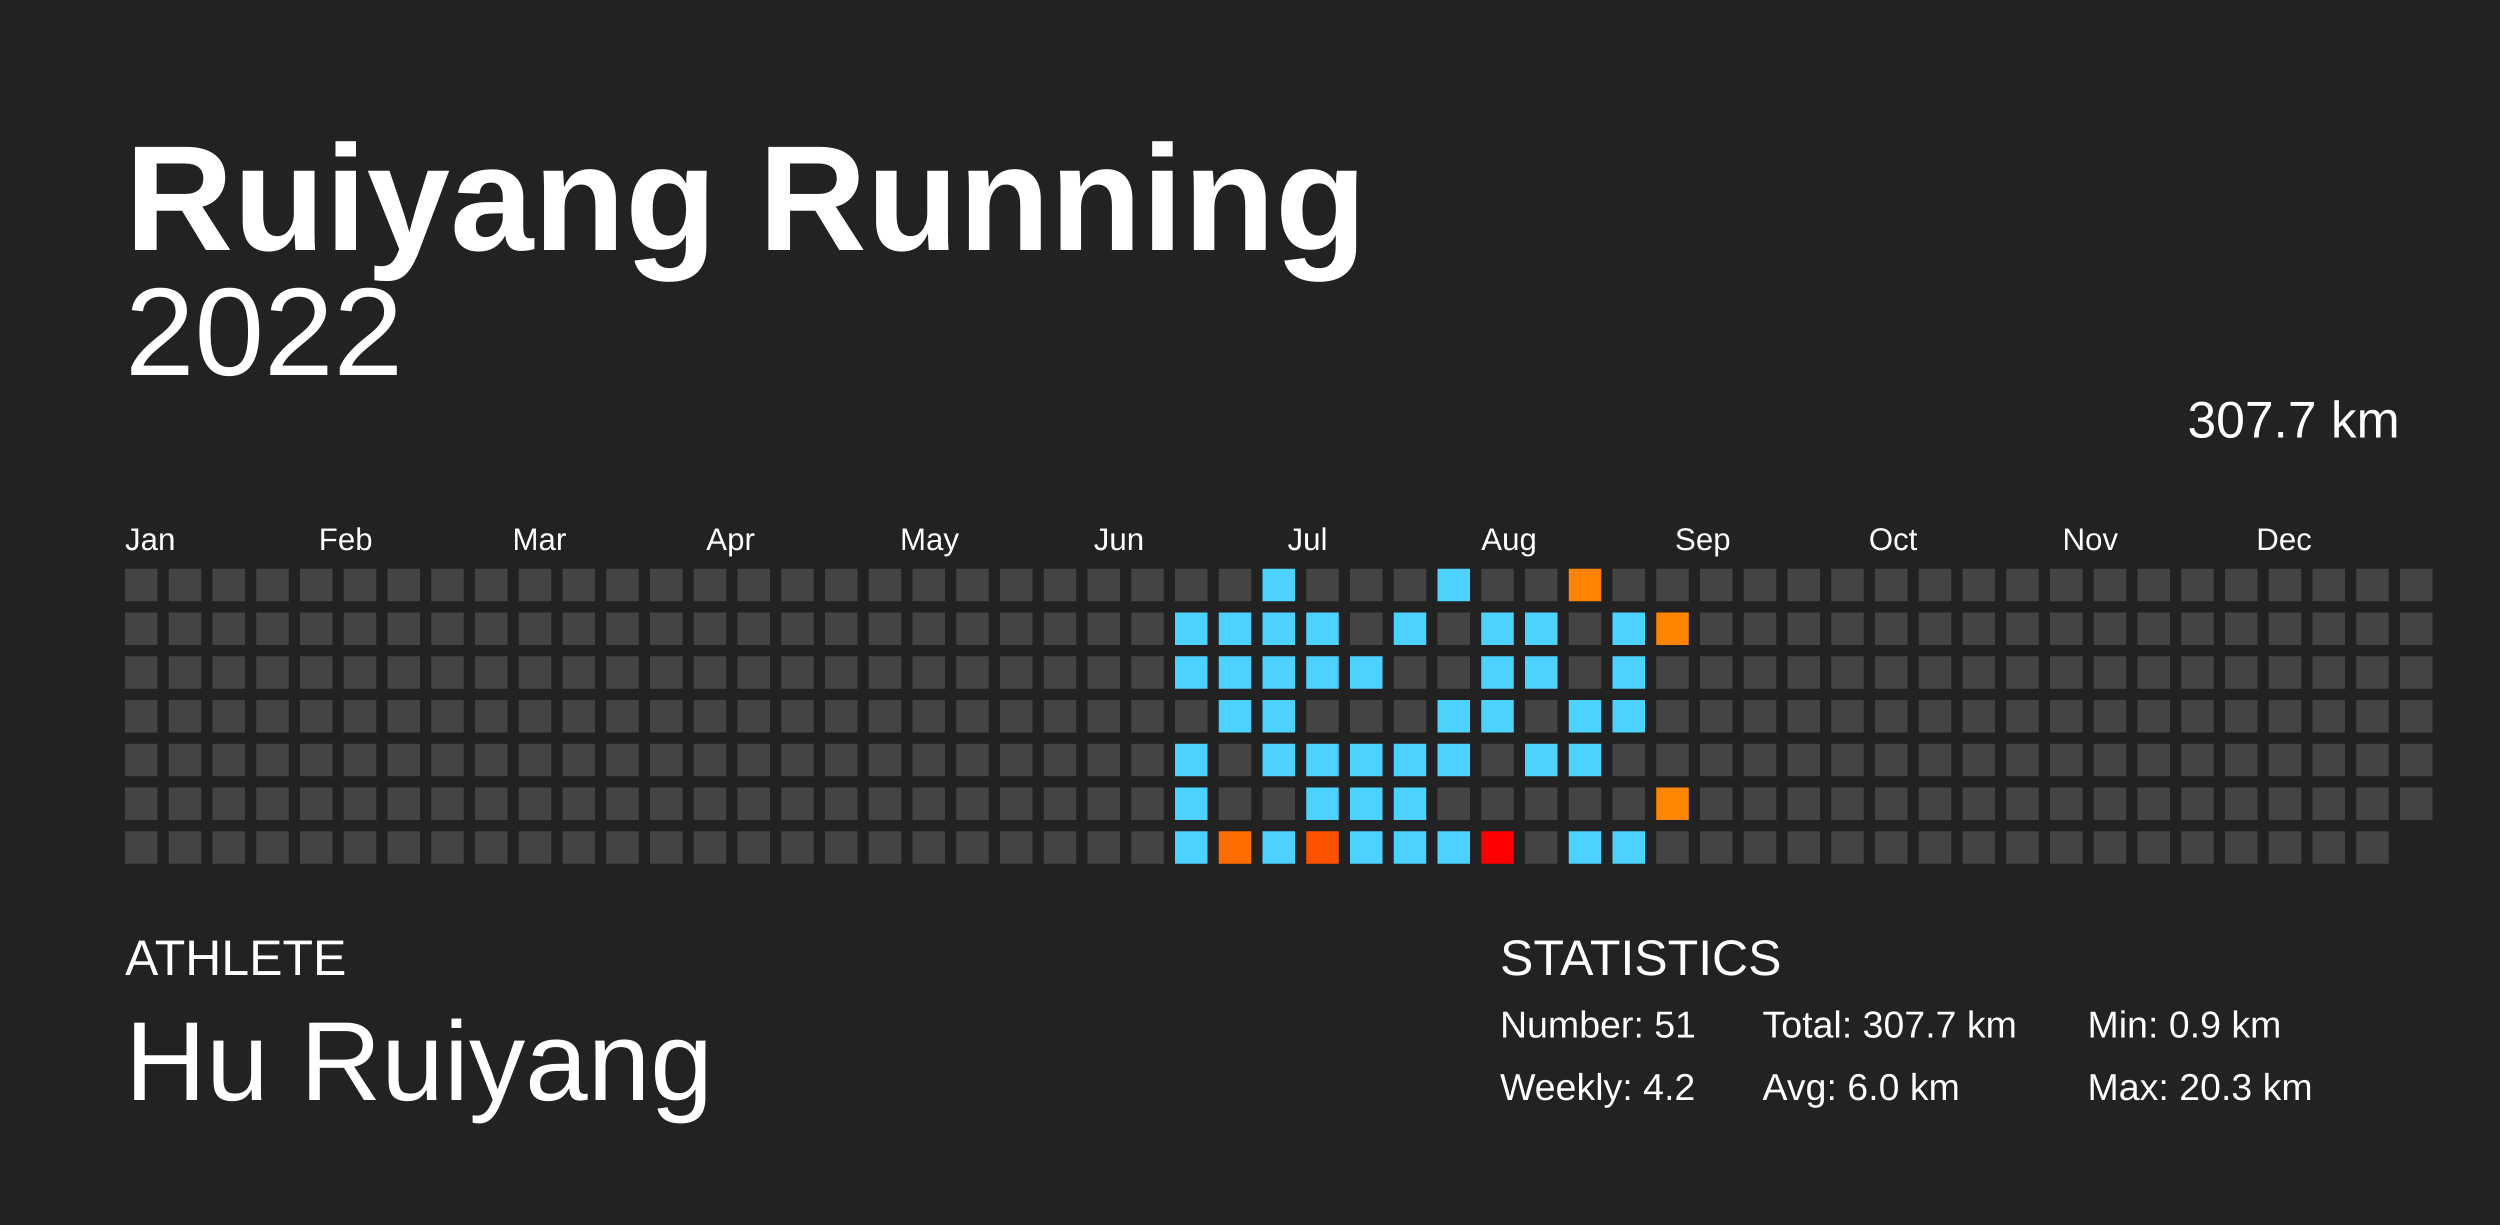
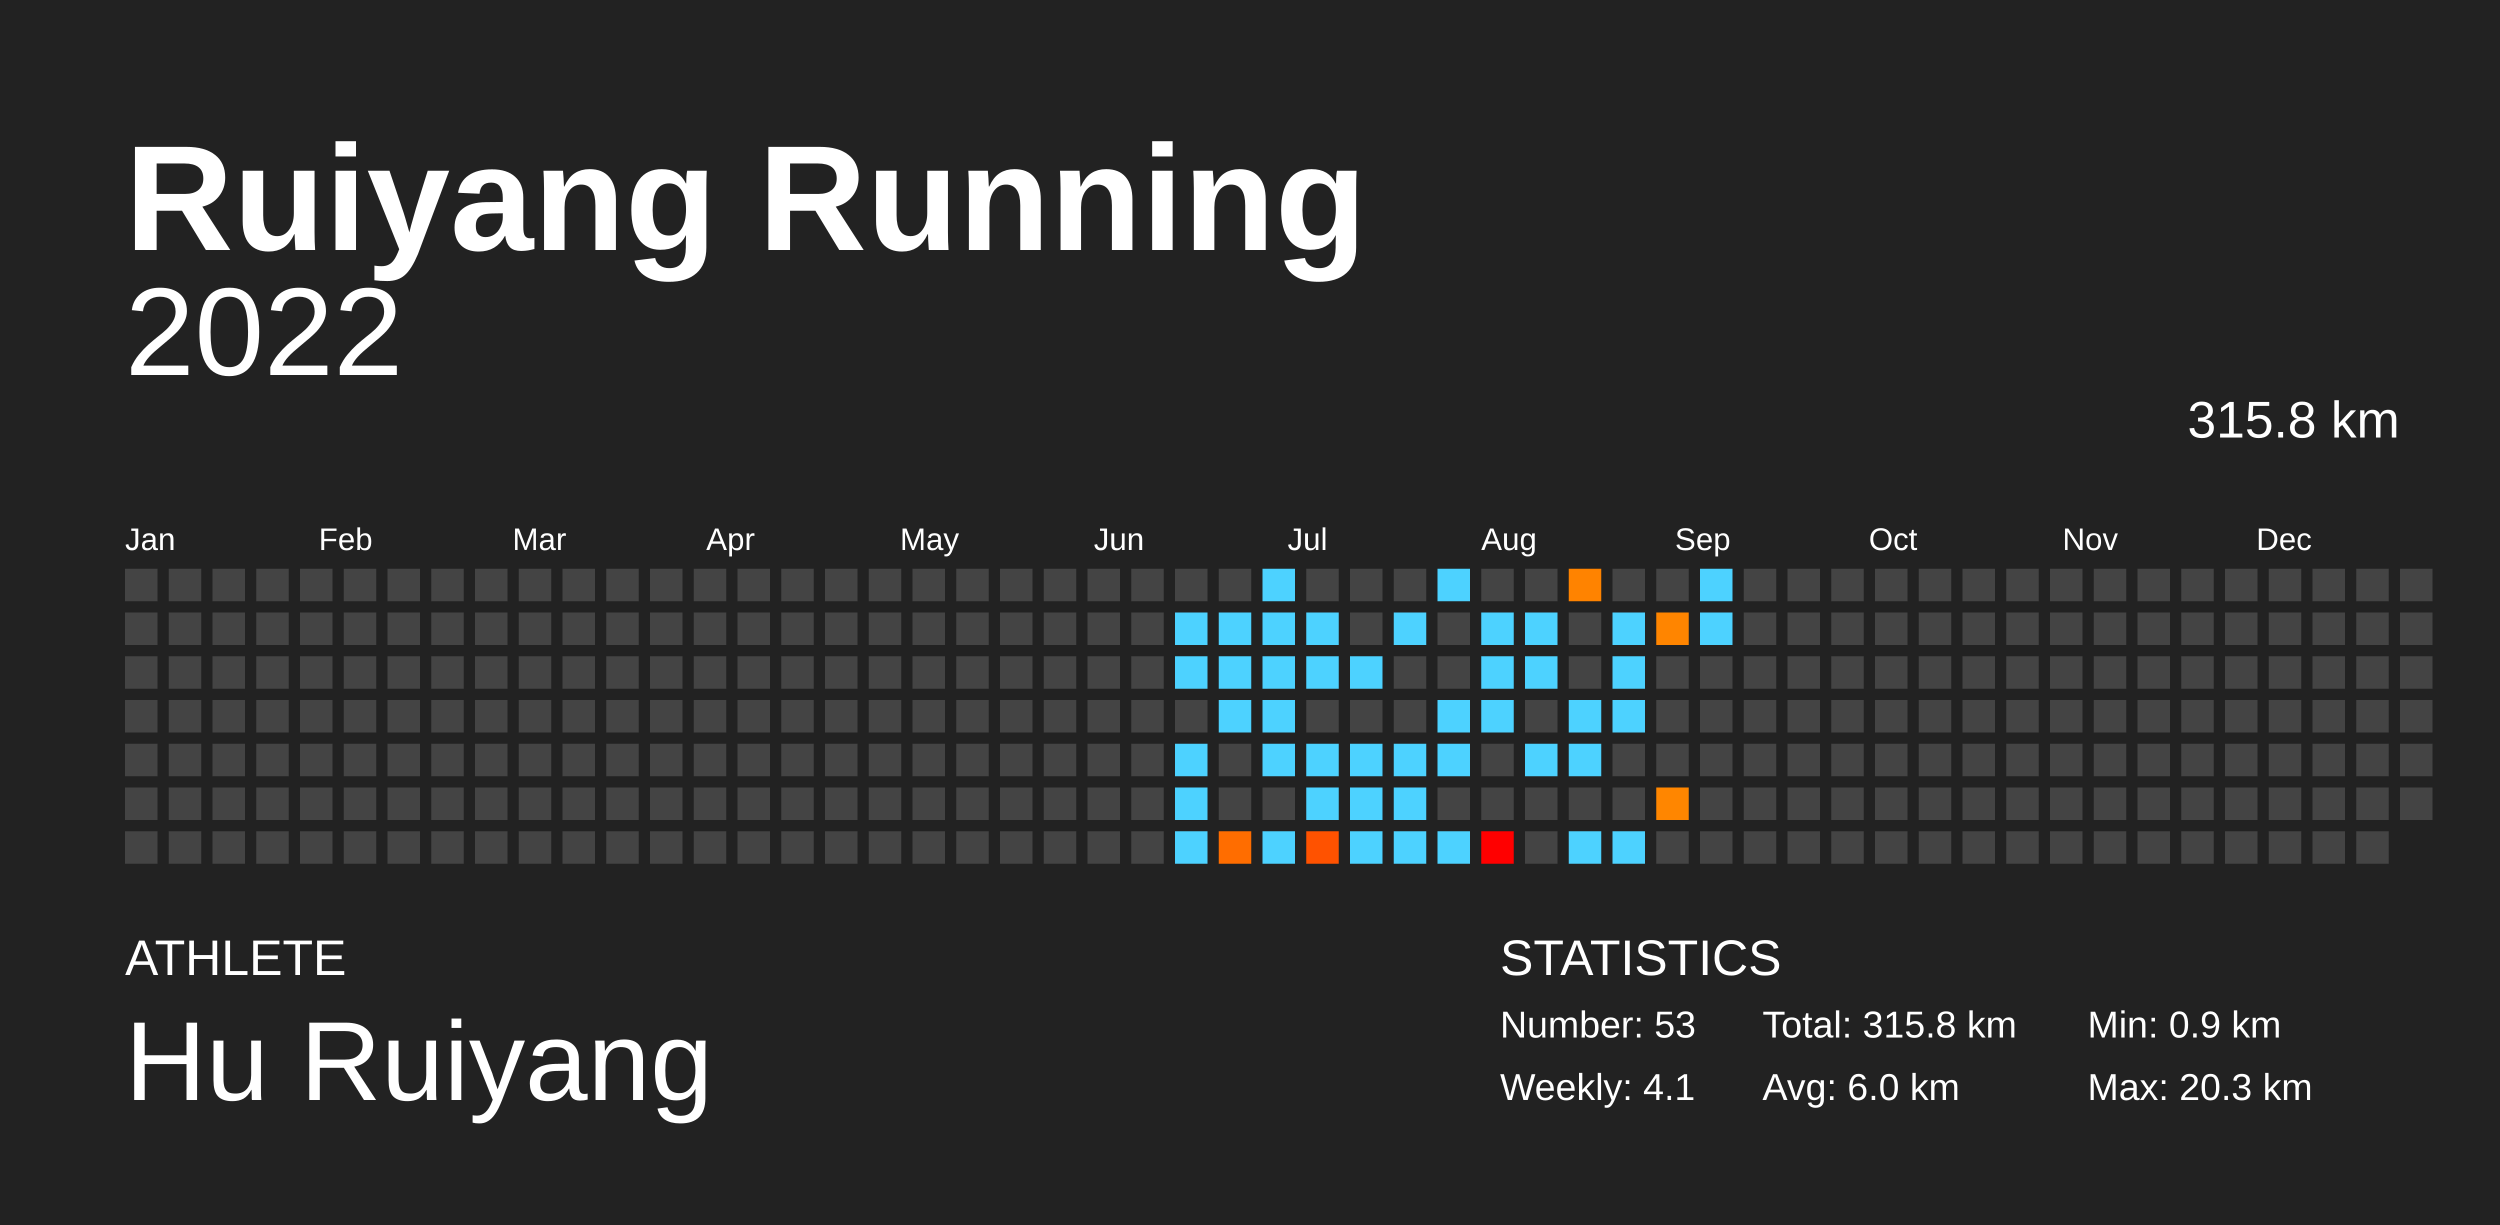
<svg xmlns="http://www.w3.org/2000/svg" baseProfile="full" height="98mm" version="1.1" viewBox="0,0,200,98" width="200mm">
  <defs />
  <rect fill="#222222" height="98" width="200" x="0" y="0" />
  <text fill="#FFFFFF" style="font-size:12px; font-family:Arial; font-weight:bold;" x="10" y="20">Ruiyang Running</text>
  <text fill="#FFFFFF" style="font-size:4px; font-family:Arial" x="10" y="78">ATHLETE</text>
  <text fill="#FFFFFF" style="font-size:9px; font-family:Arial" x="10" y="88">Hu Ruiyang</text>
  <text fill="#FFFFFF" style="font-size:4px; font-family:Arial" x="120" y="78">STATISTICS</text>
-   <text fill="#FFFFFF" style="font-size:3px; font-family:Arial" x="120" y="83">Number: 51</text>
-   <text fill="#FFFFFF" style="font-size:3px; font-family:Arial" x="120" y="88">Weekly: 4.2</text>
-   <text fill="#FFFFFF" style="font-size:3px; font-family:Arial" x="141" y="83">Total: 307.7 km</text>
+   <text fill="#FFFFFF" style="font-size:3px; font-family:Arial" x="120" y="83">Number: 53</text>
+   <text fill="#FFFFFF" style="font-size:3px; font-family:Arial" x="120" y="88">Weekly: 4.1</text>
+   <text fill="#FFFFFF" style="font-size:3px; font-family:Arial" x="141" y="83">Total: 315.8 km</text>
  <text fill="#FFFFFF" style="font-size:3px; font-family:Arial" x="141" y="88">Avg: 6.0 km</text>
  <text fill="#FFFFFF" style="font-size:3px; font-family:Arial" x="167" y="83">Min: 0.9 km</text>
  <text fill="#FFFFFF" style="font-size:3px; font-family:Arial" x="167" y="88">Max: 20.3 km</text>
  <text alignment-baseline="hanging" fill="#FFFFFF" style="font-size:10.0px; font-family:Arial;" x="10" y="30">2022</text>
-   <text alignment-baseline="hanging" fill="#FFFFFF" style="font-size:4.125px; font-family:Arial;" x="175" y="35">307.7 km</text>
+   <text alignment-baseline="hanging" fill="#FFFFFF" style="font-size:4.125px; font-family:Arial;" x="175" y="35">315.8 km</text>
  <text fill="#FFFFFF" style="font-size:2.5px; font-family:Arial" x="10.0" y="44">Jan</text>
  <text fill="#FFFFFF" style="font-size:2.5px; font-family:Arial" x="25.5" y="44">Feb</text>
  <text fill="#FFFFFF" style="font-size:2.5px; font-family:Arial" x="41.0" y="44">Mar</text>
  <text fill="#FFFFFF" style="font-size:2.5px; font-family:Arial" x="56.5" y="44">Apr</text>
  <text fill="#FFFFFF" style="font-size:2.5px; font-family:Arial" x="72.0" y="44">May</text>
  <text fill="#FFFFFF" style="font-size:2.5px; font-family:Arial" x="87.5" y="44">Jun</text>
  <text fill="#FFFFFF" style="font-size:2.5px; font-family:Arial" x="103.0" y="44">Jul</text>
  <text fill="#FFFFFF" style="font-size:2.5px; font-family:Arial" x="118.5" y="44">Aug</text>
  <text fill="#FFFFFF" style="font-size:2.5px; font-family:Arial" x="134.0" y="44">Sep</text>
  <text fill="#FFFFFF" style="font-size:2.5px; font-family:Arial" x="149.5" y="44">Oct</text>
  <text fill="#FFFFFF" style="font-size:2.5px; font-family:Arial" x="165.0" y="44">Nov</text>
  <text fill="#FFFFFF" style="font-size:2.5px; font-family:Arial" x="180.5" y="44">Dec</text>
  <rect fill="#444444" height="2.6" width="2.6" x="10.0" y="45.5" />
  <rect fill="#444444" height="2.6" width="2.6" x="10.0" y="49.0" />
  <rect fill="#444444" height="2.6" width="2.6" x="10.0" y="52.5" />
  <rect fill="#444444" height="2.6" width="2.6" x="10.0" y="56.0" />
  <rect fill="#444444" height="2.6" width="2.6" x="10.0" y="59.5" />
  <rect fill="#444444" height="2.6" width="2.6" x="10.0" y="63.0" />
  <rect fill="#444444" height="2.6" width="2.6" x="10.0" y="66.5" />
  <rect fill="#444444" height="2.6" width="2.6" x="13.5" y="45.5" />
  <rect fill="#444444" height="2.6" width="2.6" x="13.5" y="49.0" />
  <rect fill="#444444" height="2.6" width="2.6" x="13.5" y="52.5" />
  <rect fill="#444444" height="2.6" width="2.6" x="13.5" y="56.0" />
  <rect fill="#444444" height="2.6" width="2.6" x="13.5" y="59.5" />
  <rect fill="#444444" height="2.6" width="2.6" x="13.5" y="63.0" />
  <rect fill="#444444" height="2.6" width="2.6" x="13.5" y="66.5" />
  <rect fill="#444444" height="2.6" width="2.6" x="17.0" y="45.5" />
  <rect fill="#444444" height="2.6" width="2.6" x="17.0" y="49.0" />
  <rect fill="#444444" height="2.6" width="2.6" x="17.0" y="52.5" />
  <rect fill="#444444" height="2.6" width="2.6" x="17.0" y="56.0" />
  <rect fill="#444444" height="2.6" width="2.6" x="17.0" y="59.5" />
  <rect fill="#444444" height="2.6" width="2.6" x="17.0" y="63.0" />
  <rect fill="#444444" height="2.6" width="2.6" x="17.0" y="66.5" />
  <rect fill="#444444" height="2.6" width="2.6" x="20.5" y="45.5" />
  <rect fill="#444444" height="2.6" width="2.6" x="20.5" y="49.0" />
  <rect fill="#444444" height="2.6" width="2.6" x="20.5" y="52.5" />
  <rect fill="#444444" height="2.6" width="2.6" x="20.5" y="56.0" />
  <rect fill="#444444" height="2.6" width="2.6" x="20.5" y="59.5" />
  <rect fill="#444444" height="2.6" width="2.6" x="20.5" y="63.0" />
  <rect fill="#444444" height="2.6" width="2.6" x="20.5" y="66.5" />
  <rect fill="#444444" height="2.6" width="2.6" x="24.0" y="45.5" />
  <rect fill="#444444" height="2.6" width="2.6" x="24.0" y="49.0" />
  <rect fill="#444444" height="2.6" width="2.6" x="24.0" y="52.5" />
  <rect fill="#444444" height="2.6" width="2.6" x="24.0" y="56.0" />
  <rect fill="#444444" height="2.6" width="2.6" x="24.0" y="59.5" />
  <rect fill="#444444" height="2.6" width="2.6" x="24.0" y="63.0" />
  <rect fill="#444444" height="2.6" width="2.6" x="24.0" y="66.5" />
  <rect fill="#444444" height="2.6" width="2.6" x="27.5" y="45.5" />
  <rect fill="#444444" height="2.6" width="2.6" x="27.5" y="49.0" />
  <rect fill="#444444" height="2.6" width="2.6" x="27.5" y="52.5" />
  <rect fill="#444444" height="2.6" width="2.6" x="27.5" y="56.0" />
  <rect fill="#444444" height="2.6" width="2.6" x="27.5" y="59.5" />
  <rect fill="#444444" height="2.6" width="2.6" x="27.5" y="63.0" />
  <rect fill="#444444" height="2.6" width="2.6" x="27.5" y="66.5" />
  <rect fill="#444444" height="2.6" width="2.6" x="31.0" y="45.5" />
  <rect fill="#444444" height="2.6" width="2.6" x="31.0" y="49.0" />
  <rect fill="#444444" height="2.6" width="2.6" x="31.0" y="52.5" />
  <rect fill="#444444" height="2.6" width="2.6" x="31.0" y="56.0" />
  <rect fill="#444444" height="2.6" width="2.6" x="31.0" y="59.5" />
  <rect fill="#444444" height="2.6" width="2.6" x="31.0" y="63.0" />
  <rect fill="#444444" height="2.6" width="2.6" x="31.0" y="66.5" />
  <rect fill="#444444" height="2.6" width="2.6" x="34.5" y="45.5" />
  <rect fill="#444444" height="2.6" width="2.6" x="34.5" y="49.0" />
  <rect fill="#444444" height="2.6" width="2.6" x="34.5" y="52.5" />
  <rect fill="#444444" height="2.6" width="2.6" x="34.5" y="56.0" />
  <rect fill="#444444" height="2.6" width="2.6" x="34.5" y="59.5" />
  <rect fill="#444444" height="2.6" width="2.6" x="34.5" y="63.0" />
  <rect fill="#444444" height="2.6" width="2.6" x="34.5" y="66.5" />
  <rect fill="#444444" height="2.6" width="2.6" x="38.0" y="45.5" />
  <rect fill="#444444" height="2.6" width="2.6" x="38.0" y="49.0" />
  <rect fill="#444444" height="2.6" width="2.6" x="38.0" y="52.5" />
  <rect fill="#444444" height="2.6" width="2.6" x="38.0" y="56.0" />
  <rect fill="#444444" height="2.6" width="2.6" x="38.0" y="59.5" />
  <rect fill="#444444" height="2.6" width="2.6" x="38.0" y="63.0" />
  <rect fill="#444444" height="2.6" width="2.6" x="38.0" y="66.5" />
  <rect fill="#444444" height="2.6" width="2.6" x="41.5" y="45.5" />
  <rect fill="#444444" height="2.6" width="2.6" x="41.5" y="49.0" />
  <rect fill="#444444" height="2.6" width="2.6" x="41.5" y="52.5" />
  <rect fill="#444444" height="2.6" width="2.6" x="41.5" y="56.0" />
  <rect fill="#444444" height="2.6" width="2.6" x="41.5" y="59.5" />
  <rect fill="#444444" height="2.6" width="2.6" x="41.5" y="63.0" />
  <rect fill="#444444" height="2.6" width="2.6" x="41.5" y="66.5" />
  <rect fill="#444444" height="2.6" width="2.6" x="45.0" y="45.5" />
  <rect fill="#444444" height="2.6" width="2.6" x="45.0" y="49.0" />
  <rect fill="#444444" height="2.6" width="2.6" x="45.0" y="52.5" />
  <rect fill="#444444" height="2.6" width="2.6" x="45.0" y="56.0" />
  <rect fill="#444444" height="2.6" width="2.6" x="45.0" y="59.5" />
  <rect fill="#444444" height="2.6" width="2.6" x="45.0" y="63.0" />
  <rect fill="#444444" height="2.6" width="2.6" x="45.0" y="66.5" />
  <rect fill="#444444" height="2.6" width="2.6" x="48.5" y="45.5" />
  <rect fill="#444444" height="2.6" width="2.6" x="48.5" y="49.0" />
  <rect fill="#444444" height="2.6" width="2.6" x="48.5" y="52.5" />
  <rect fill="#444444" height="2.6" width="2.6" x="48.5" y="56.0" />
  <rect fill="#444444" height="2.6" width="2.6" x="48.5" y="59.5" />
  <rect fill="#444444" height="2.6" width="2.6" x="48.5" y="63.0" />
  <rect fill="#444444" height="2.6" width="2.6" x="48.5" y="66.5" />
  <rect fill="#444444" height="2.6" width="2.6" x="52.0" y="45.5" />
  <rect fill="#444444" height="2.6" width="2.6" x="52.0" y="49.0" />
  <rect fill="#444444" height="2.6" width="2.6" x="52.0" y="52.5" />
  <rect fill="#444444" height="2.6" width="2.6" x="52.0" y="56.0" />
  <rect fill="#444444" height="2.6" width="2.6" x="52.0" y="59.5" />
  <rect fill="#444444" height="2.6" width="2.6" x="52.0" y="63.0" />
  <rect fill="#444444" height="2.6" width="2.6" x="52.0" y="66.5" />
  <rect fill="#444444" height="2.6" width="2.6" x="55.5" y="45.5" />
  <rect fill="#444444" height="2.6" width="2.6" x="55.5" y="49.0" />
  <rect fill="#444444" height="2.6" width="2.6" x="55.5" y="52.5" />
  <rect fill="#444444" height="2.6" width="2.6" x="55.5" y="56.0" />
  <rect fill="#444444" height="2.6" width="2.6" x="55.5" y="59.5" />
  <rect fill="#444444" height="2.6" width="2.6" x="55.5" y="63.0" />
  <rect fill="#444444" height="2.6" width="2.6" x="55.5" y="66.5" />
  <rect fill="#444444" height="2.6" width="2.6" x="59.0" y="45.5" />
  <rect fill="#444444" height="2.6" width="2.6" x="59.0" y="49.0" />
  <rect fill="#444444" height="2.6" width="2.6" x="59.0" y="52.5" />
  <rect fill="#444444" height="2.6" width="2.6" x="59.0" y="56.0" />
  <rect fill="#444444" height="2.6" width="2.6" x="59.0" y="59.5" />
  <rect fill="#444444" height="2.6" width="2.6" x="59.0" y="63.0" />
  <rect fill="#444444" height="2.6" width="2.6" x="59.0" y="66.5" />
  <rect fill="#444444" height="2.6" width="2.6" x="62.5" y="45.5" />
  <rect fill="#444444" height="2.6" width="2.6" x="62.5" y="49.0" />
  <rect fill="#444444" height="2.6" width="2.6" x="62.5" y="52.5" />
  <rect fill="#444444" height="2.6" width="2.6" x="62.5" y="56.0" />
  <rect fill="#444444" height="2.6" width="2.6" x="62.5" y="59.5" />
  <rect fill="#444444" height="2.6" width="2.6" x="62.5" y="63.0" />
  <rect fill="#444444" height="2.6" width="2.6" x="62.5" y="66.5" />
  <rect fill="#444444" height="2.6" width="2.6" x="66.0" y="45.5" />
  <rect fill="#444444" height="2.6" width="2.6" x="66.0" y="49.0" />
  <rect fill="#444444" height="2.6" width="2.6" x="66.0" y="52.5" />
  <rect fill="#444444" height="2.6" width="2.6" x="66.0" y="56.0" />
  <rect fill="#444444" height="2.6" width="2.6" x="66.0" y="59.5" />
  <rect fill="#444444" height="2.6" width="2.6" x="66.0" y="63.0" />
  <rect fill="#444444" height="2.6" width="2.6" x="66.0" y="66.5" />
  <rect fill="#444444" height="2.6" width="2.6" x="69.5" y="45.5" />
  <rect fill="#444444" height="2.6" width="2.6" x="69.5" y="49.0" />
  <rect fill="#444444" height="2.6" width="2.6" x="69.5" y="52.5" />
  <rect fill="#444444" height="2.6" width="2.6" x="69.5" y="56.0" />
  <rect fill="#444444" height="2.6" width="2.6" x="69.5" y="59.5" />
  <rect fill="#444444" height="2.6" width="2.6" x="69.5" y="63.0" />
  <rect fill="#444444" height="2.6" width="2.6" x="69.5" y="66.5" />
  <rect fill="#444444" height="2.6" width="2.6" x="73.0" y="45.5" />
  <rect fill="#444444" height="2.6" width="2.6" x="73.0" y="49.0" />
  <rect fill="#444444" height="2.6" width="2.6" x="73.0" y="52.5" />
  <rect fill="#444444" height="2.6" width="2.6" x="73.0" y="56.0" />
  <rect fill="#444444" height="2.6" width="2.6" x="73.0" y="59.5" />
  <rect fill="#444444" height="2.6" width="2.6" x="73.0" y="63.0" />
  <rect fill="#444444" height="2.6" width="2.6" x="73.0" y="66.5" />
  <rect fill="#444444" height="2.6" width="2.6" x="76.5" y="45.5" />
  <rect fill="#444444" height="2.6" width="2.6" x="76.5" y="49.0" />
  <rect fill="#444444" height="2.6" width="2.6" x="76.5" y="52.5" />
  <rect fill="#444444" height="2.6" width="2.6" x="76.5" y="56.0" />
  <rect fill="#444444" height="2.6" width="2.6" x="76.5" y="59.5" />
  <rect fill="#444444" height="2.6" width="2.6" x="76.5" y="63.0" />
  <rect fill="#444444" height="2.6" width="2.6" x="76.5" y="66.5" />
  <rect fill="#444444" height="2.6" width="2.6" x="80.0" y="45.5" />
  <rect fill="#444444" height="2.6" width="2.6" x="80.0" y="49.0" />
  <rect fill="#444444" height="2.6" width="2.6" x="80.0" y="52.5" />
  <rect fill="#444444" height="2.6" width="2.6" x="80.0" y="56.0" />
  <rect fill="#444444" height="2.6" width="2.6" x="80.0" y="59.5" />
  <rect fill="#444444" height="2.6" width="2.6" x="80.0" y="63.0" />
  <rect fill="#444444" height="2.6" width="2.6" x="80.0" y="66.5" />
  <rect fill="#444444" height="2.6" width="2.6" x="83.5" y="45.5" />
  <rect fill="#444444" height="2.6" width="2.6" x="83.5" y="49.0" />
  <rect fill="#444444" height="2.6" width="2.6" x="83.5" y="52.5" />
  <rect fill="#444444" height="2.6" width="2.6" x="83.5" y="56.0" />
  <rect fill="#444444" height="2.6" width="2.6" x="83.5" y="59.5" />
  <rect fill="#444444" height="2.6" width="2.6" x="83.5" y="63.0" />
  <rect fill="#444444" height="2.6" width="2.6" x="83.5" y="66.5" />
  <rect fill="#444444" height="2.6" width="2.6" x="87.0" y="45.5" />
  <rect fill="#444444" height="2.6" width="2.6" x="87.0" y="49.0" />
  <rect fill="#444444" height="2.6" width="2.6" x="87.0" y="52.5" />
  <rect fill="#444444" height="2.6" width="2.6" x="87.0" y="56.0" />
  <rect fill="#444444" height="2.6" width="2.6" x="87.0" y="59.5" />
  <rect fill="#444444" height="2.6" width="2.6" x="87.0" y="63.0" />
  <rect fill="#444444" height="2.6" width="2.6" x="87.0" y="66.5" />
  <rect fill="#444444" height="2.6" width="2.6" x="90.5" y="45.5" />
  <rect fill="#444444" height="2.6" width="2.6" x="90.5" y="49.0" />
  <rect fill="#444444" height="2.6" width="2.6" x="90.5" y="52.5" />
  <rect fill="#444444" height="2.6" width="2.6" x="90.5" y="56.0" />
  <rect fill="#444444" height="2.6" width="2.6" x="90.5" y="59.5" />
  <rect fill="#444444" height="2.6" width="2.6" x="90.5" y="63.0" />
  <rect fill="#444444" height="2.6" width="2.6" x="90.5" y="66.5" />
  <rect fill="#444444" height="2.6" width="2.6" x="94.0" y="45.5" />
  <rect fill="#4dd2ff" height="2.6" width="2.6" x="94.0" y="49.0" />
  <rect fill="#4dd2ff" height="2.6" width="2.6" x="94.0" y="52.5" />
  <rect fill="#444444" height="2.6" width="2.6" x="94.0" y="56.0" />
  <rect fill="#4dd2ff" height="2.6" width="2.6" x="94.0" y="59.5" />
  <rect fill="#4dd2ff" height="2.6" width="2.6" x="94.0" y="63.0" />
  <rect fill="#4dd2ff" height="2.6" width="2.6" x="94.0" y="66.5" />
  <rect fill="#444444" height="2.6" width="2.6" x="97.5" y="45.5" />
  <rect fill="#4dd2ff" height="2.6" width="2.6" x="97.5" y="49.0" />
  <rect fill="#4dd2ff" height="2.6" width="2.6" x="97.5" y="52.5" />
  <rect fill="#4dd2ff" height="2.6" width="2.6" x="97.5" y="56.0" />
  <rect fill="#444444" height="2.6" width="2.6" x="97.5" y="59.5" />
  <rect fill="#444444" height="2.6" width="2.6" x="97.5" y="63.0" />
  <rect fill="#ff6d00" height="2.6" width="2.6" x="97.5" y="66.5" />
  <rect fill="#4dd2ff" height="2.6" width="2.6" x="101.0" y="45.5" />
  <rect fill="#4dd2ff" height="2.6" width="2.6" x="101.0" y="49.0" />
  <rect fill="#4dd2ff" height="2.6" width="2.6" x="101.0" y="52.5" />
  <rect fill="#4dd2ff" height="2.6" width="2.6" x="101.0" y="56.0" />
  <rect fill="#4dd2ff" height="2.6" width="2.6" x="101.0" y="59.5" />
  <rect fill="#444444" height="2.6" width="2.6" x="101.0" y="63.0" />
  <rect fill="#4dd2ff" height="2.6" width="2.6" x="101.0" y="66.5" />
  <rect fill="#444444" height="2.6" width="2.6" x="104.5" y="45.5" />
  <rect fill="#4dd2ff" height="2.6" width="2.6" x="104.5" y="49.0" />
  <rect fill="#4dd2ff" height="2.6" width="2.6" x="104.5" y="52.5" />
  <rect fill="#444444" height="2.6" width="2.6" x="104.5" y="56.0" />
  <rect fill="#4dd2ff" height="2.6" width="2.6" x="104.5" y="59.5" />
  <rect fill="#4dd2ff" height="2.6" width="2.6" x="104.5" y="63.0" />
  <rect fill="#ff5200" height="2.6" width="2.6" x="104.5" y="66.5" />
  <rect fill="#444444" height="2.6" width="2.6" x="108.0" y="45.5" />
  <rect fill="#444444" height="2.6" width="2.6" x="108.0" y="49.0" />
  <rect fill="#4dd2ff" height="2.6" width="2.6" x="108.0" y="52.5" />
  <rect fill="#444444" height="2.6" width="2.6" x="108.0" y="56.0" />
  <rect fill="#4dd2ff" height="2.6" width="2.6" x="108.0" y="59.5" />
  <rect fill="#4dd2ff" height="2.6" width="2.6" x="108.0" y="63.0" />
  <rect fill="#4dd2ff" height="2.6" width="2.6" x="108.0" y="66.5" />
  <rect fill="#444444" height="2.6" width="2.6" x="111.5" y="45.5" />
  <rect fill="#4dd2ff" height="2.6" width="2.6" x="111.5" y="49.0" />
  <rect fill="#444444" height="2.6" width="2.6" x="111.5" y="52.5" />
  <rect fill="#444444" height="2.6" width="2.6" x="111.5" y="56.0" />
  <rect fill="#4dd2ff" height="2.6" width="2.6" x="111.5" y="59.5" />
  <rect fill="#4dd2ff" height="2.6" width="2.6" x="111.5" y="63.0" />
  <rect fill="#4dd2ff" height="2.6" width="2.6" x="111.5" y="66.5" />
  <rect fill="#4dd2ff" height="2.6" width="2.6" x="115.0" y="45.5" />
  <rect fill="#444444" height="2.6" width="2.6" x="115.0" y="49.0" />
  <rect fill="#444444" height="2.6" width="2.6" x="115.0" y="52.5" />
  <rect fill="#4dd2ff" height="2.6" width="2.6" x="115.0" y="56.0" />
  <rect fill="#4dd2ff" height="2.6" width="2.6" x="115.0" y="59.5" />
  <rect fill="#444444" height="2.6" width="2.6" x="115.0" y="63.0" />
  <rect fill="#4dd2ff" height="2.6" width="2.6" x="115.0" y="66.5" />
  <rect fill="#444444" height="2.6" width="2.6" x="118.5" y="45.5" />
  <rect fill="#4dd2ff" height="2.6" width="2.6" x="118.5" y="49.0" />
  <rect fill="#4dd2ff" height="2.6" width="2.6" x="118.5" y="52.5" />
  <rect fill="#4dd2ff" height="2.6" width="2.6" x="118.5" y="56.0" />
  <rect fill="#444444" height="2.6" width="2.6" x="118.5" y="59.5" />
  <rect fill="#444444" height="2.6" width="2.6" x="118.5" y="63.0" />
  <rect fill="red" height="2.6" width="2.6" x="118.5" y="66.5" />
  <rect fill="#444444" height="2.6" width="2.6" x="122.0" y="45.5" />
  <rect fill="#4dd2ff" height="2.6" width="2.6" x="122.0" y="49.0" />
  <rect fill="#4dd2ff" height="2.6" width="2.6" x="122.0" y="52.5" />
  <rect fill="#444444" height="2.6" width="2.6" x="122.0" y="56.0" />
  <rect fill="#4dd2ff" height="2.6" width="2.6" x="122.0" y="59.5" />
  <rect fill="#444444" height="2.6" width="2.6" x="122.0" y="63.0" />
  <rect fill="#444444" height="2.6" width="2.6" x="122.0" y="66.5" />
  <rect fill="#ff8300" height="2.6" width="2.6" x="125.5" y="45.5" />
  <rect fill="#444444" height="2.6" width="2.6" x="125.5" y="49.0" />
  <rect fill="#444444" height="2.6" width="2.6" x="125.5" y="52.5" />
  <rect fill="#4dd2ff" height="2.6" width="2.6" x="125.5" y="56.0" />
  <rect fill="#4dd2ff" height="2.6" width="2.6" x="125.5" y="59.5" />
  <rect fill="#444444" height="2.6" width="2.6" x="125.5" y="63.0" />
  <rect fill="#4dd2ff" height="2.6" width="2.6" x="125.5" y="66.5" />
  <rect fill="#444444" height="2.6" width="2.6" x="129.0" y="45.5" />
  <rect fill="#4dd2ff" height="2.6" width="2.6" x="129.0" y="49.0" />
  <rect fill="#4dd2ff" height="2.6" width="2.6" x="129.0" y="52.5" />
  <rect fill="#4dd2ff" height="2.6" width="2.6" x="129.0" y="56.0" />
  <rect fill="#444444" height="2.6" width="2.6" x="129.0" y="59.5" />
  <rect fill="#444444" height="2.6" width="2.6" x="129.0" y="63.0" />
  <rect fill="#4dd2ff" height="2.6" width="2.6" x="129.0" y="66.5" />
  <rect fill="#444444" height="2.6" width="2.6" x="132.5" y="45.5" />
  <rect fill="#ff8500" height="2.6" width="2.6" x="132.5" y="49.0" />
  <rect fill="#444444" height="2.6" width="2.6" x="132.5" y="52.5" />
  <rect fill="#444444" height="2.6" width="2.6" x="132.5" y="56.0" />
  <rect fill="#444444" height="2.6" width="2.6" x="132.5" y="59.5" />
  <rect fill="#ff8600" height="2.6" width="2.6" x="132.5" y="63.0" />
  <rect fill="#444444" height="2.6" width="2.6" x="132.5" y="66.5" />
-   <rect fill="#444444" height="2.6" width="2.6" x="136.0" y="45.5" />
-   <rect fill="#444444" height="2.6" width="2.6" x="136.0" y="49.0" />
+   <rect fill="#4dd2ff" height="2.6" width="2.6" x="136.0" y="45.5" />
+   <rect fill="#4dd2ff" height="2.6" width="2.6" x="136.0" y="49.0" />
  <rect fill="#444444" height="2.6" width="2.6" x="136.0" y="52.5" />
  <rect fill="#444444" height="2.6" width="2.6" x="136.0" y="56.0" />
  <rect fill="#444444" height="2.6" width="2.6" x="136.0" y="59.5" />
  <rect fill="#444444" height="2.6" width="2.6" x="136.0" y="63.0" />
  <rect fill="#444444" height="2.6" width="2.6" x="136.0" y="66.5" />
  <rect fill="#444444" height="2.6" width="2.6" x="139.5" y="45.5" />
  <rect fill="#444444" height="2.6" width="2.6" x="139.5" y="49.0" />
  <rect fill="#444444" height="2.6" width="2.6" x="139.5" y="52.5" />
  <rect fill="#444444" height="2.6" width="2.6" x="139.5" y="56.0" />
  <rect fill="#444444" height="2.6" width="2.6" x="139.5" y="59.5" />
  <rect fill="#444444" height="2.6" width="2.6" x="139.5" y="63.0" />
  <rect fill="#444444" height="2.6" width="2.6" x="139.5" y="66.5" />
  <rect fill="#444444" height="2.6" width="2.6" x="143.0" y="45.5" />
  <rect fill="#444444" height="2.6" width="2.6" x="143.0" y="49.0" />
  <rect fill="#444444" height="2.6" width="2.6" x="143.0" y="52.5" />
  <rect fill="#444444" height="2.6" width="2.6" x="143.0" y="56.0" />
  <rect fill="#444444" height="2.6" width="2.6" x="143.0" y="59.5" />
  <rect fill="#444444" height="2.6" width="2.6" x="143.0" y="63.0" />
  <rect fill="#444444" height="2.6" width="2.6" x="143.0" y="66.5" />
  <rect fill="#444444" height="2.6" width="2.6" x="146.5" y="45.5" />
  <rect fill="#444444" height="2.6" width="2.6" x="146.5" y="49.0" />
  <rect fill="#444444" height="2.6" width="2.6" x="146.5" y="52.5" />
  <rect fill="#444444" height="2.6" width="2.6" x="146.5" y="56.0" />
  <rect fill="#444444" height="2.6" width="2.6" x="146.5" y="59.5" />
  <rect fill="#444444" height="2.6" width="2.6" x="146.5" y="63.0" />
  <rect fill="#444444" height="2.6" width="2.6" x="146.5" y="66.5" />
  <rect fill="#444444" height="2.6" width="2.6" x="150.0" y="45.5" />
  <rect fill="#444444" height="2.6" width="2.6" x="150.0" y="49.0" />
  <rect fill="#444444" height="2.6" width="2.6" x="150.0" y="52.5" />
  <rect fill="#444444" height="2.6" width="2.6" x="150.0" y="56.0" />
  <rect fill="#444444" height="2.6" width="2.6" x="150.0" y="59.5" />
  <rect fill="#444444" height="2.6" width="2.6" x="150.0" y="63.0" />
  <rect fill="#444444" height="2.6" width="2.6" x="150.0" y="66.5" />
  <rect fill="#444444" height="2.6" width="2.6" x="153.5" y="45.5" />
  <rect fill="#444444" height="2.6" width="2.6" x="153.5" y="49.0" />
  <rect fill="#444444" height="2.6" width="2.6" x="153.5" y="52.5" />
  <rect fill="#444444" height="2.6" width="2.6" x="153.5" y="56.0" />
  <rect fill="#444444" height="2.6" width="2.6" x="153.5" y="59.5" />
  <rect fill="#444444" height="2.6" width="2.6" x="153.5" y="63.0" />
  <rect fill="#444444" height="2.6" width="2.6" x="153.5" y="66.5" />
  <rect fill="#444444" height="2.6" width="2.6" x="157.0" y="45.5" />
  <rect fill="#444444" height="2.6" width="2.6" x="157.0" y="49.0" />
  <rect fill="#444444" height="2.6" width="2.6" x="157.0" y="52.5" />
  <rect fill="#444444" height="2.6" width="2.6" x="157.0" y="56.0" />
  <rect fill="#444444" height="2.6" width="2.6" x="157.0" y="59.5" />
  <rect fill="#444444" height="2.6" width="2.6" x="157.0" y="63.0" />
  <rect fill="#444444" height="2.6" width="2.6" x="157.0" y="66.5" />
  <rect fill="#444444" height="2.6" width="2.6" x="160.5" y="45.5" />
  <rect fill="#444444" height="2.6" width="2.6" x="160.5" y="49.0" />
  <rect fill="#444444" height="2.6" width="2.6" x="160.5" y="52.5" />
  <rect fill="#444444" height="2.6" width="2.6" x="160.5" y="56.0" />
  <rect fill="#444444" height="2.6" width="2.6" x="160.5" y="59.5" />
  <rect fill="#444444" height="2.6" width="2.6" x="160.5" y="63.0" />
  <rect fill="#444444" height="2.6" width="2.6" x="160.5" y="66.5" />
  <rect fill="#444444" height="2.6" width="2.6" x="164.0" y="45.5" />
  <rect fill="#444444" height="2.6" width="2.6" x="164.0" y="49.0" />
  <rect fill="#444444" height="2.6" width="2.6" x="164.0" y="52.5" />
  <rect fill="#444444" height="2.6" width="2.6" x="164.0" y="56.0" />
  <rect fill="#444444" height="2.6" width="2.6" x="164.0" y="59.5" />
  <rect fill="#444444" height="2.6" width="2.6" x="164.0" y="63.0" />
  <rect fill="#444444" height="2.6" width="2.6" x="164.0" y="66.5" />
  <rect fill="#444444" height="2.6" width="2.6" x="167.5" y="45.5" />
  <rect fill="#444444" height="2.6" width="2.6" x="167.5" y="49.0" />
  <rect fill="#444444" height="2.6" width="2.6" x="167.5" y="52.5" />
  <rect fill="#444444" height="2.6" width="2.6" x="167.5" y="56.0" />
  <rect fill="#444444" height="2.6" width="2.6" x="167.5" y="59.5" />
  <rect fill="#444444" height="2.6" width="2.6" x="167.5" y="63.0" />
  <rect fill="#444444" height="2.6" width="2.6" x="167.5" y="66.5" />
  <rect fill="#444444" height="2.6" width="2.6" x="171.0" y="45.5" />
  <rect fill="#444444" height="2.6" width="2.6" x="171.0" y="49.0" />
  <rect fill="#444444" height="2.6" width="2.6" x="171.0" y="52.5" />
  <rect fill="#444444" height="2.6" width="2.6" x="171.0" y="56.0" />
  <rect fill="#444444" height="2.6" width="2.6" x="171.0" y="59.5" />
  <rect fill="#444444" height="2.6" width="2.6" x="171.0" y="63.0" />
  <rect fill="#444444" height="2.6" width="2.6" x="171.0" y="66.5" />
  <rect fill="#444444" height="2.6" width="2.6" x="174.5" y="45.5" />
  <rect fill="#444444" height="2.6" width="2.6" x="174.5" y="49.0" />
  <rect fill="#444444" height="2.6" width="2.6" x="174.5" y="52.5" />
  <rect fill="#444444" height="2.6" width="2.6" x="174.5" y="56.0" />
  <rect fill="#444444" height="2.6" width="2.6" x="174.5" y="59.5" />
  <rect fill="#444444" height="2.6" width="2.6" x="174.5" y="63.0" />
  <rect fill="#444444" height="2.6" width="2.6" x="174.5" y="66.5" />
  <rect fill="#444444" height="2.6" width="2.6" x="178.0" y="45.5" />
  <rect fill="#444444" height="2.6" width="2.6" x="178.0" y="49.0" />
  <rect fill="#444444" height="2.6" width="2.6" x="178.0" y="52.5" />
  <rect fill="#444444" height="2.6" width="2.6" x="178.0" y="56.0" />
  <rect fill="#444444" height="2.6" width="2.6" x="178.0" y="59.5" />
  <rect fill="#444444" height="2.6" width="2.6" x="178.0" y="63.0" />
  <rect fill="#444444" height="2.6" width="2.6" x="178.0" y="66.5" />
  <rect fill="#444444" height="2.6" width="2.6" x="181.5" y="45.5" />
  <rect fill="#444444" height="2.6" width="2.6" x="181.5" y="49.0" />
  <rect fill="#444444" height="2.6" width="2.6" x="181.5" y="52.5" />
  <rect fill="#444444" height="2.6" width="2.6" x="181.5" y="56.0" />
  <rect fill="#444444" height="2.6" width="2.6" x="181.5" y="59.5" />
  <rect fill="#444444" height="2.6" width="2.6" x="181.5" y="63.0" />
  <rect fill="#444444" height="2.6" width="2.6" x="181.5" y="66.5" />
  <rect fill="#444444" height="2.6" width="2.6" x="185.0" y="45.5" />
  <rect fill="#444444" height="2.6" width="2.6" x="185.0" y="49.0" />
  <rect fill="#444444" height="2.6" width="2.6" x="185.0" y="52.5" />
  <rect fill="#444444" height="2.6" width="2.6" x="185.0" y="56.0" />
  <rect fill="#444444" height="2.6" width="2.6" x="185.0" y="59.5" />
  <rect fill="#444444" height="2.6" width="2.6" x="185.0" y="63.0" />
  <rect fill="#444444" height="2.6" width="2.6" x="185.0" y="66.5" />
  <rect fill="#444444" height="2.6" width="2.6" x="188.5" y="45.5" />
  <rect fill="#444444" height="2.6" width="2.6" x="188.5" y="49.0" />
  <rect fill="#444444" height="2.6" width="2.6" x="188.5" y="52.5" />
  <rect fill="#444444" height="2.6" width="2.6" x="188.5" y="56.0" />
  <rect fill="#444444" height="2.6" width="2.6" x="188.5" y="59.5" />
  <rect fill="#444444" height="2.6" width="2.6" x="188.5" y="63.0" />
  <rect fill="#444444" height="2.6" width="2.6" x="188.5" y="66.5" />
  <rect fill="#444444" height="2.6" width="2.6" x="192.0" y="45.5" />
  <rect fill="#444444" height="2.6" width="2.6" x="192.0" y="49.0" />
  <rect fill="#444444" height="2.6" width="2.6" x="192.0" y="52.5" />
  <rect fill="#444444" height="2.6" width="2.6" x="192.0" y="56.0" />
  <rect fill="#444444" height="2.6" width="2.6" x="192.0" y="59.5" />
  <rect fill="#444444" height="2.6" width="2.6" x="192.0" y="63.0" />
</svg>
